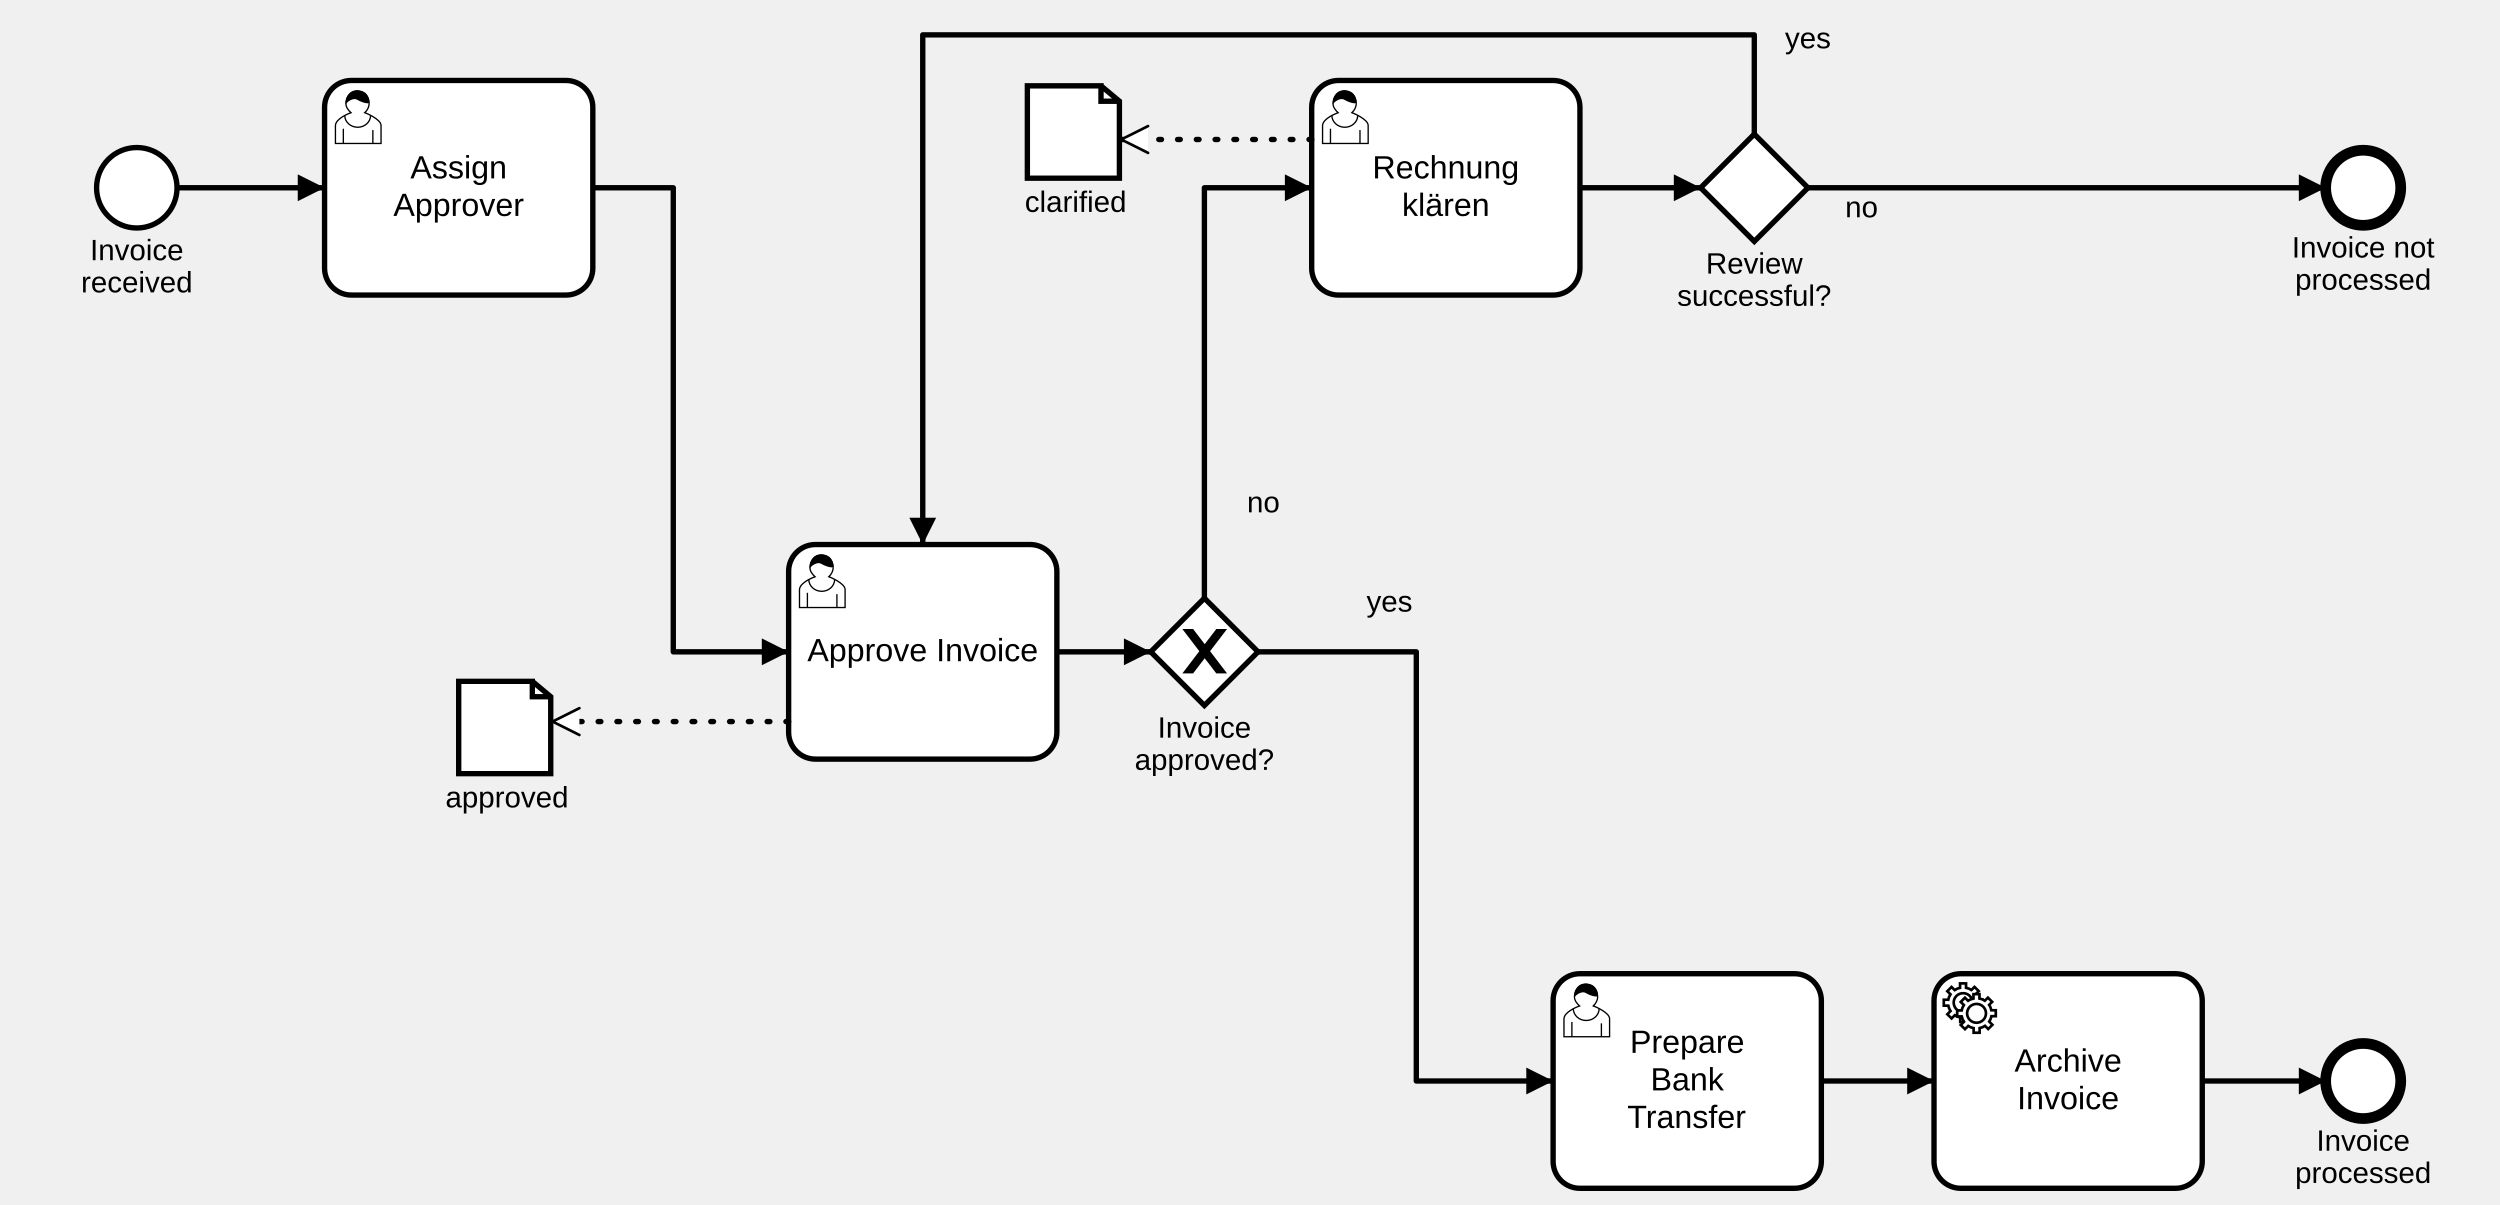
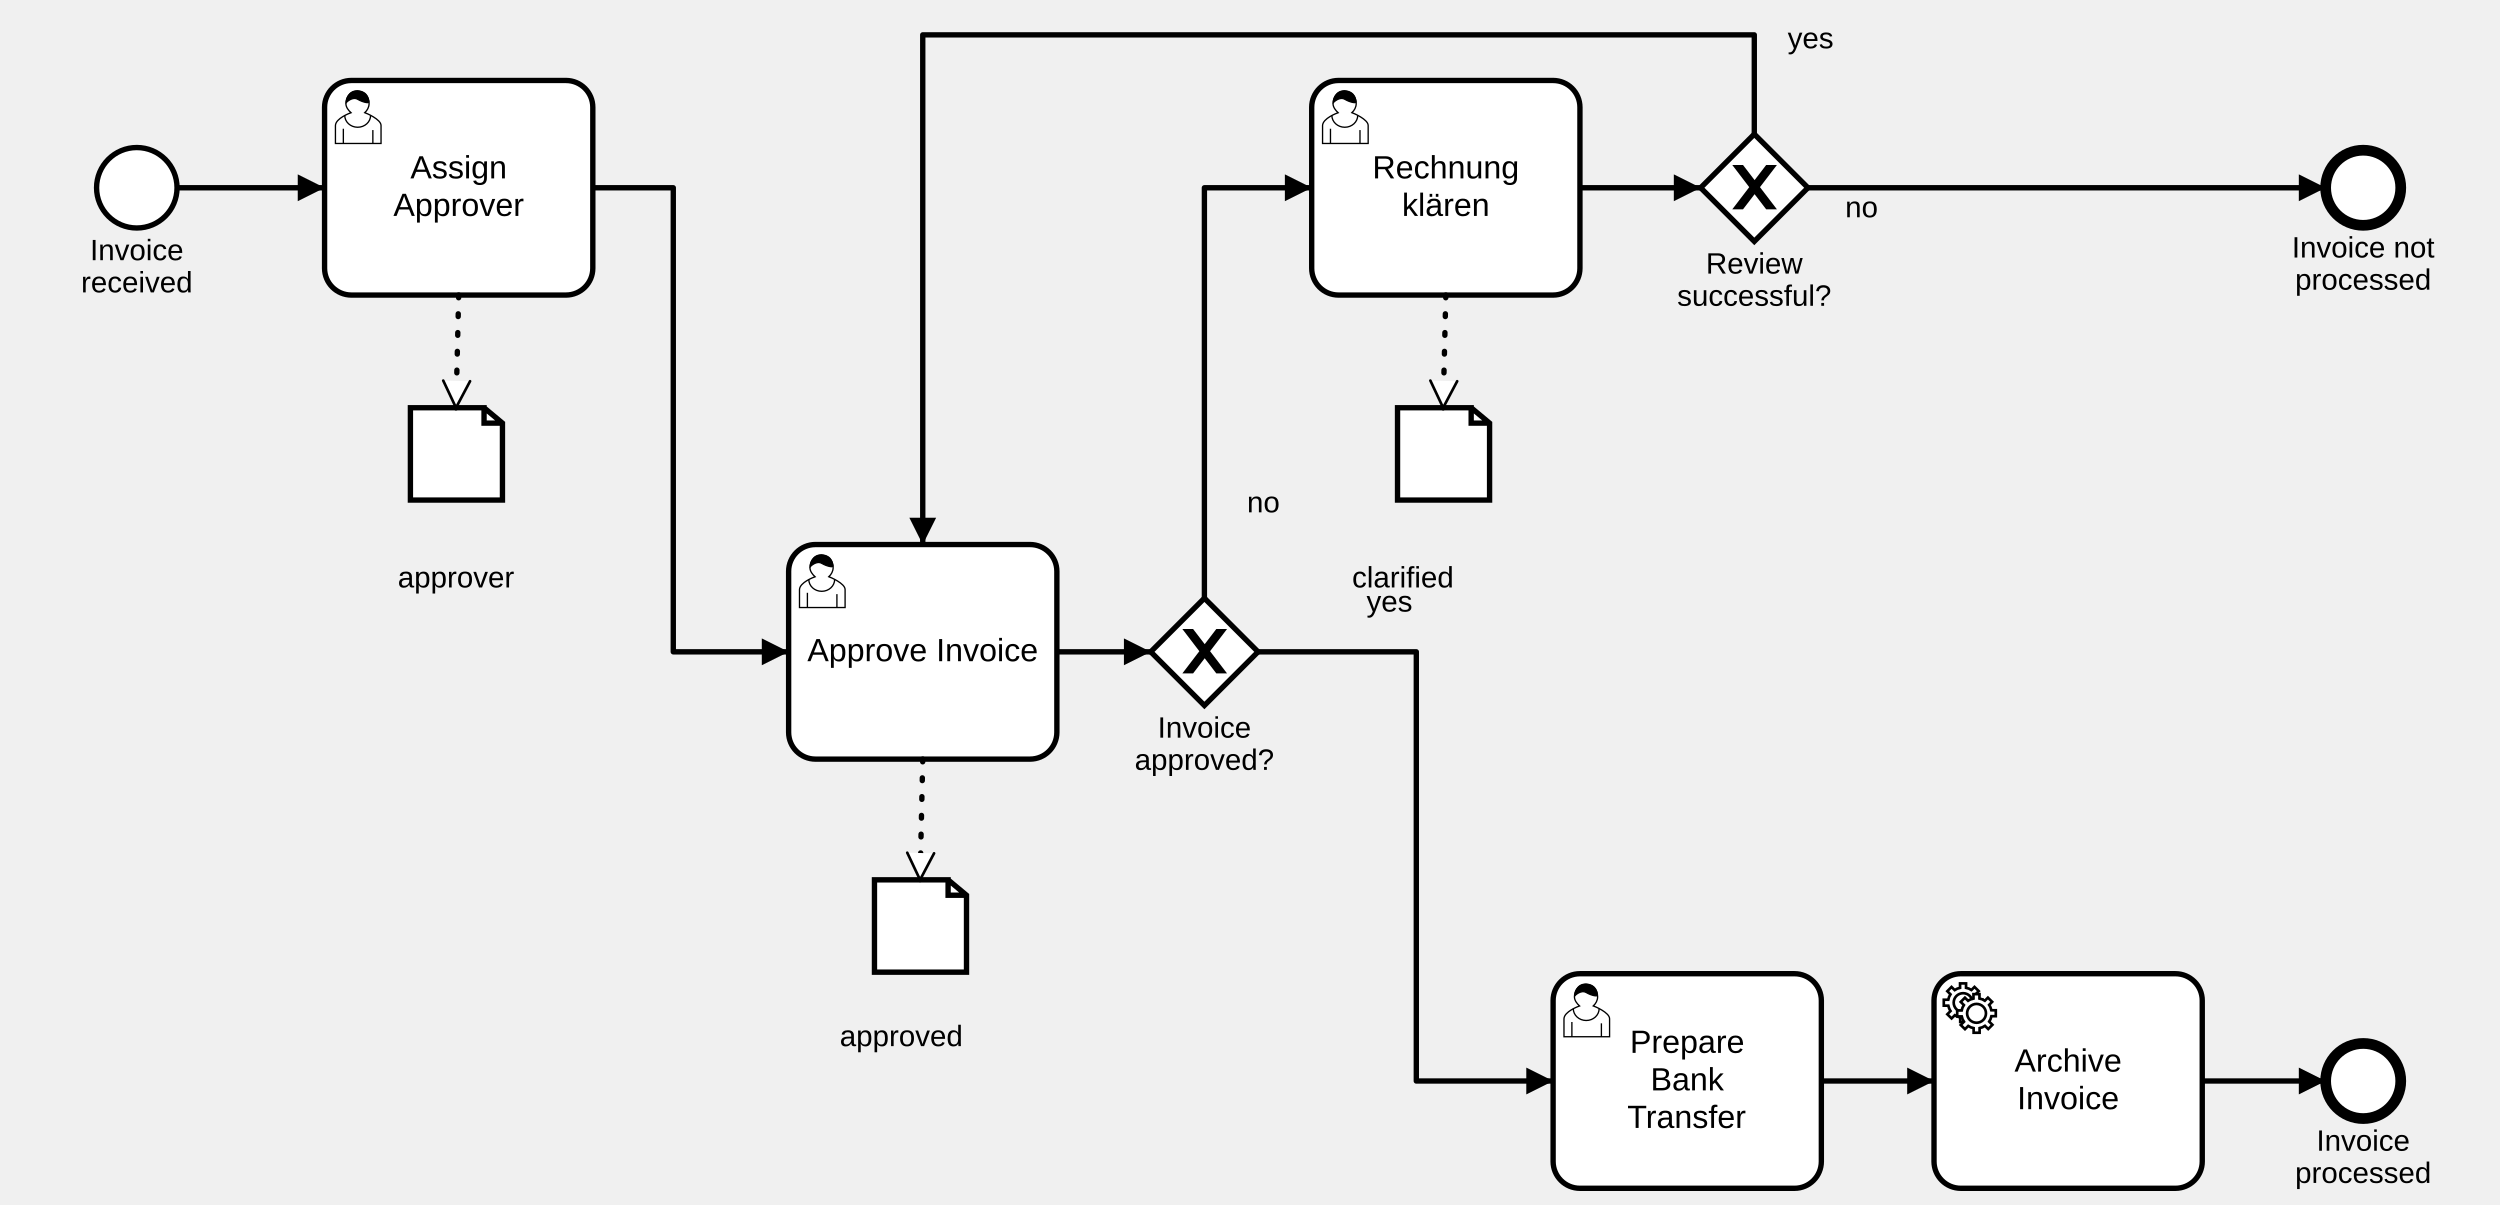
<svg xmlns="http://www.w3.org/2000/svg" width="932" height="449" viewBox="59 22 932 449" version="1.1">
  <defs>
-     <marker viewBox="0 0 20 20" markerWidth="10" markerHeight="10" orient="auto" refX="11" refY="10" id="markerSi9x84wbf9">
+     <marker viewBox="0 0 20 20" markerWidth="10" markerHeight="10" orient="auto" refX="11" refY="10" id="markerSiaquwli19">
      <path d="M 1 5 L 11 10 L 1 15 Z" fill="#000000" style="stroke-width: 1px; stroke-linecap: round; stroke-dasharray: 10000px, 1px;" />
    </marker>
-     <marker viewBox="0 0 20 20" markerWidth="20" markerHeight="20" orient="auto" refX="6" refY="6" id="markerSi9x84wbfb">
+     <marker viewBox="0 0 20 20" markerWidth="20" markerHeight="20" orient="auto" refX="6" refY="6" id="markerSiaquwli1b">
      <circle cx="6" cy="6" r="3.5" fill="#ffffff" stroke="#000000" style="stroke-width: 1px; stroke-linecap: round; stroke-dasharray: 10000px, 1px;" />
    </marker>
-     <marker viewBox="0 0 20 20" markerWidth="20" markerHeight="20" orient="auto" refX="8.5" refY="5" id="markerSi9x84wbfd">
+     <marker viewBox="0 0 20 20" markerWidth="20" markerHeight="20" orient="auto" refX="8.5" refY="5" id="markerSiaquwli1d">
      <path d="m 1 5 l 0 -3 l 7 3 l -7 3 z" fill="#ffffff" stroke="#000000" style="stroke-width: 1px; stroke-linecap: butt; stroke-dasharray: 10000px, 1px;" />
    </marker>
-     <marker viewBox="0 0 20 20" markerWidth="10" markerHeight="10" orient="auto" refX="11" refY="10" id="markerSi9x84wbff">
+     <marker viewBox="0 0 20 20" markerWidth="10" markerHeight="10" orient="auto" refX="11" refY="10" id="markerSiaquwli1f">
      <path d="M 1 5 L 11 10 L 1 15" fill="#ffffff" stroke="#000000" style="stroke-width: 1px; stroke-linecap: round; stroke-dasharray: 10000px, 1px;" />
    </marker>
-     <marker viewBox="0 0 20 20" markerWidth="10" markerHeight="10" orient="auto" refX="-1" refY="10" id="markerSi9x84wbfh">
+     <marker viewBox="0 0 20 20" markerWidth="10" markerHeight="10" orient="auto" refX="-1" refY="10" id="markerSiaquwli1h">
      <path d="M 0 10 L 8 6 L 16 10 L 8 14 Z" fill="#ffffff" stroke="#000000" style="stroke-width: 1px; stroke-linecap: round; stroke-dasharray: 10000px, 1px;" />
    </marker>
-     <marker viewBox="0 0 20 20" markerWidth="10" markerHeight="10" orient="auto" refX="-5" refY="10" id="markerSi9x84wbfj">
+     <marker viewBox="0 0 20 20" markerWidth="10" markerHeight="10" orient="auto" refX="-5" refY="10" id="markerSiaquwli1j">
      <path d="M 1 4 L 5 16" fill="#000000" stroke="#000000" style="stroke-width: 1px; stroke-linecap: round; stroke-dasharray: 10000px, 1px;" />
    </marker>
  </defs>
  <g class="djs-group">
    <g data-element-id="approveInvoice" class="djs-element djs-shape" transform="matrix(1,0,0,1,353,225)" style="display: block;">
      <rect fill="none" class="djs-outline" x="-6" y="-6" width="112" height="92" />
      <g class="djs-visual">
        <rect x="0" y="0" width="100" height="80" rx="10" ry="10" stroke="#000000" fill="#ffffff" style="stroke-width: 2px;" />
        <text class=" djs-label" style="font-family: Arial, sans-serif; font-size: 12px;">
          <tspan x="6.969" y="43.5">Approve Invoice</tspan>
        </text>
        <path d="m 15,12 c 0.909,-0.845 1.594,-2.049 1.594,-3.385 0,-2.554 -1.805,-4.622 -4.357,-4.622 -2.552,0 -4.288,2.068 -4.288,4.622 0,1.348 0.974,2.562 1.896,3.405 -0.529,0.187 -5.669,2.097 -5.794,4.756 v 6.718 h 17 v -6.718 c 0,-2.298 -5.528,-4.595 -6.051,-4.776 zm -8,6 l 0,5.5 m 11,0 l 0,-5" fill="none" stroke="#000000" style="stroke-width: 0.5px;" />
        <path d="m 15,12 m 2.162,1.009 c 0,2.447 -2.158,4.431 -4.821,4.431 -2.665,0 -4.822,-1.981 -4.822,-4.431 " fill="none" stroke="#000000" style="stroke-width: 0.5px;" />
        <path d="m 15,12 m -6.9,-3.80 c 0,0 2.251,-2.358 4.274,-1.177 2.024,1.181 4.221,1.537 4.124,0.965 -0.098,-0.57 -0.117,-3.791 -4.191,-4.136 -3.575,0.001 -4.208,3.367 -4.207,4.348 z" fill="#000000" stroke="#000000" style="stroke-width: 0.5px;" />
      </g>
      <rect x="0" y="0" width="100" height="80" fill="none" stroke="#ffffff" style="stroke-opacity: 0; stroke-width: 15px;" class="djs-hit" />
    </g>
  </g>
  <g class="djs-group">
    <g data-element-id="invoice_approved" transform="matrix(1,0,0,1,488,245)" class="djs-element djs-shape" style="display: block;">
      <rect fill="none" class="djs-outline" x="-6" y="-6" width="52" height="52" />
      <g class="djs-visual">
        <polygon points="20,0,40,20,20,40,0,20" stroke="#000000" fill="#ffffff" style="stroke-width: 2px;" />
        <path d="m 12.8,12 5.943,7.771 -5.943,7.771 2.743,0 4.571,-5.971 4.571,5.971 2.743,0 -5.943,-7.771 5.943,-7.771 -2.743,0 -4.571,5.971 -4.571,-5.971 -2.743,0 z" fill="#000000" stroke="#000000" style="stroke-width: 1px;" />
      </g>
      <rect x="0" y="0" width="40" height="40" fill="none" stroke="#ffffff" style="stroke-opacity: 0; stroke-width: 15px;" class="djs-hit" />
    </g>
  </g>
  <g class="djs-group">
    <g data-element-id="invoice_approved_label" class="djs-element djs-shape" transform="matrix(1,0,0,1,463,285)" style="display: block;">
      <rect fill="none" class="djs-outline" x="-6" y="-6" width="102" height="32" />
      <g class="djs-visual">
        <text class=" djs-label" style="font-family: Arial, sans-serif; font-size: 11px;">
          <tspan x="27.57" y="12">Invoice</tspan>
          <tspan x="19" y="24">approved?</tspan>
        </text>
      </g>
      <rect x="0" y="0" width="90" height="20" fill="none" stroke="#ffffff" style="stroke-opacity: 0; stroke-width: 15px;" class="djs-hit" />
    </g>
  </g>
  <g class="djs-group">
    <g data-element-id="assignApprover" class="djs-element djs-shape" transform="matrix(1,0,0,1,180,52)" style="display: block;">
      <rect fill="none" class="djs-outline" x="-6" y="-6" width="112" height="92" />
      <g class="djs-visual">
        <rect x="0" y="0" width="100" height="80" rx="10" ry="10" stroke="#000000" fill="#ffffff" style="stroke-width: 2px;" />
        <text class=" djs-label" style="font-family: Arial, sans-serif; font-size: 12px;">
          <tspan x="31.984" y="36.5">Assign</tspan>
          <tspan x="25.648" y="50.5">Approver</tspan>
        </text>
        <path d="m 15,12 c 0.909,-0.845 1.594,-2.049 1.594,-3.385 0,-2.554 -1.805,-4.622 -4.357,-4.622 -2.552,0 -4.288,2.068 -4.288,4.622 0,1.348 0.974,2.562 1.896,3.405 -0.529,0.187 -5.669,2.097 -5.794,4.756 v 6.718 h 17 v -6.718 c 0,-2.298 -5.528,-4.595 -6.051,-4.776 zm -8,6 l 0,5.5 m 11,0 l 0,-5" fill="none" stroke="#000000" style="stroke-width: 0.5px;" />
        <path d="m 15,12 m 2.162,1.009 c 0,2.447 -2.158,4.431 -4.821,4.431 -2.665,0 -4.822,-1.981 -4.822,-4.431 " fill="none" stroke="#000000" style="stroke-width: 0.5px;" />
        <path d="m 15,12 m -6.9,-3.80 c 0,0 2.251,-2.358 4.274,-1.177 2.024,1.181 4.221,1.537 4.124,0.965 -0.098,-0.57 -0.117,-3.791 -4.191,-4.136 -3.575,0.001 -4.208,3.367 -4.207,4.348 z" fill="#000000" stroke="#000000" style="stroke-width: 0.5px;" />
      </g>
      <rect x="0" y="0" width="100" height="80" fill="none" stroke="#ffffff" style="stroke-opacity: 0; stroke-width: 15px;" class="djs-hit" />
    </g>
  </g>
  <g class="djs-group">
    <g data-element-id="reviewInvoice" class="djs-element djs-shape" transform="matrix(1,0,0,1,548,52)" style="display: block;">
      <rect fill="none" class="djs-outline" x="-6" y="-6" width="112" height="92" />
      <g class="djs-visual">
        <rect x="0" y="0" width="100" height="80" rx="10" ry="10" stroke="#000000" fill="#ffffff" style="stroke-width: 2px;" />
        <text class=" djs-label" style="font-family: Arial, sans-serif; font-size: 12px;">
          <tspan x="22.641" y="36.5">Rechnung </tspan>
          <tspan x="33.656" y="50.5">klären </tspan>
        </text>
        <path d="m 15,12 c 0.909,-0.845 1.594,-2.049 1.594,-3.385 0,-2.554 -1.805,-4.622 -4.357,-4.622 -2.552,0 -4.288,2.068 -4.288,4.622 0,1.348 0.974,2.562 1.896,3.405 -0.529,0.187 -5.669,2.097 -5.794,4.756 v 6.718 h 17 v -6.718 c 0,-2.298 -5.528,-4.595 -6.051,-4.776 zm -8,6 l 0,5.5 m 11,0 l 0,-5" fill="none" stroke="#000000" style="stroke-width: 0.5px;" />
        <path d="m 15,12 m 2.162,1.009 c 0,2.447 -2.158,4.431 -4.821,4.431 -2.665,0 -4.822,-1.981 -4.822,-4.431 " fill="none" stroke="#000000" style="stroke-width: 0.5px;" />
        <path d="m 15,12 m -6.9,-3.80 c 0,0 2.251,-2.358 4.274,-1.177 2.024,1.181 4.221,1.537 4.124,0.965 -0.098,-0.57 -0.117,-3.791 -4.191,-4.136 -3.575,0.001 -4.208,3.367 -4.207,4.348 z" fill="#000000" stroke="#000000" style="stroke-width: 0.5px;" />
      </g>
      <rect x="0" y="0" width="100" height="80" fill="none" stroke="#ffffff" style="stroke-opacity: 0; stroke-width: 15px;" class="djs-hit" />
    </g>
  </g>
  <g class="djs-group">
    <g data-element-id="reviewSuccessful_gw" transform="matrix(1,0,0,1,693,72)" class="djs-element djs-shape" style="display: block;">
      <rect fill="none" class="djs-outline" x="-6" y="-6" width="52" height="52" />
      <g class="djs-visual">
        <polygon points="20,0,40,20,20,40,0,20" stroke="#000000" fill="#ffffff" style="stroke-width: 2px;" />
+         <path d="m 12.8,12 5.943,7.771 -5.943,7.771 2.743,0 4.571,-5.971 4.571,5.971 2.743,0 -5.943,-7.771 5.943,-7.771 -2.743,0 -4.571,5.971 -4.571,-5.971 -2.743,0 z" fill="#000000" stroke="#000000" style="stroke-width: 1px;" />
      </g>
      <rect x="0" y="0" width="40" height="40" fill="none" stroke="#ffffff" style="stroke-opacity: 0; stroke-width: 15px;" class="djs-hit" />
    </g>
  </g>
  <g class="djs-group">
    <g data-element-id="reviewSuccessful_gw_label" class="djs-element djs-shape" transform="matrix(1,0,0,1,668,112)" style="display: block;">
      <rect fill="none" class="djs-outline" x="-6" y="-6" width="102" height="32" />
      <g class="djs-visual">
        <text class=" djs-label" style="font-family: Arial, sans-serif; font-size: 11px;">
          <tspan x="26.961" y="12">Review</tspan>
          <tspan x="16.258" y="24">successful?</tspan>
        </text>
      </g>
      <rect x="0" y="0" width="90" height="20" fill="none" stroke="#ffffff" style="stroke-opacity: 0; stroke-width: 15px;" class="djs-hit" />
    </g>
  </g>
  <g class="djs-group">
    <g data-element-id="invoiceNotProcessed" transform="matrix(1,0,0,1,926,78)" class="djs-element djs-shape" style="display: block;">
      <rect fill="none" class="djs-outline" x="-6" y="-6" width="40" height="40" />
      <g class="djs-visual">
        <circle cx="14" cy="14" r="14" stroke="#000000" fill="#ffffff" style="stroke-width: 4px;" />
      </g>
      <rect x="0" y="0" width="28" height="28" fill="none" stroke="#ffffff" style="stroke-opacity: 0; stroke-width: 15px;" class="djs-hit" />
    </g>
  </g>
  <g class="djs-group">
    <g data-element-id="invoiceNotProcessed_label" class="djs-element djs-shape" transform="matrix(1,0,0,1,895,106)" style="display: block;">
      <rect fill="none" class="djs-outline" x="-6" y="-6" width="102" height="32" />
      <g class="djs-visual">
        <text class=" djs-label" style="font-family: Arial, sans-serif; font-size: 11px;">
          <tspan x="18.398" y="12">Invoice not</tspan>
          <tspan x="19.617" y="24">processed</tspan>
        </text>
      </g>
      <rect x="0" y="0" width="90" height="20" fill="none" stroke="#ffffff" style="stroke-opacity: 0; stroke-width: 15px;" class="djs-hit" />
    </g>
  </g>
  <g class="djs-group">
    <g data-element-id="StartEvent_1" transform="matrix(1,0,0,1,95,77)" class="djs-element djs-shape" style="display: block;">
      <rect fill="none" class="djs-outline" x="-6" y="-6" width="42" height="42" />
      <g class="djs-visual">
        <circle cx="15" cy="15" r="15" stroke="#000000" fill="#ffffff" style="stroke-width: 2px;" />
      </g>
      <rect x="0" y="0" width="30" height="30" fill="none" stroke="#ffffff" style="stroke-opacity: 0; stroke-width: 15px;" class="djs-hit" />
    </g>
  </g>
  <g class="djs-group">
    <g data-element-id="StartEvent_1_label" class="djs-element djs-shape" transform="matrix(1,0,0,1,65,107)" style="display: block;">
      <rect fill="none" class="djs-outline" x="-6" y="-6" width="102" height="32" />
      <g class="djs-visual">
        <text class=" djs-label" style="font-family: Arial, sans-serif; font-size: 11px;">
          <tspan x="27.57" y="12">Invoice</tspan>
          <tspan x="24.211" y="24">received</tspan>
        </text>
      </g>
      <rect x="0" y="0" width="90" height="20" fill="none" stroke="#ffffff" style="stroke-opacity: 0; stroke-width: 15px;" class="djs-hit" />
    </g>
  </g>
  <g class="djs-group">
-     <g data-element-id="prepareBankTransfer" class="djs-element djs-shape hover selected" transform="matrix(1,0,0,1,638,385)" style="display: block;">
+     <g data-element-id="prepareBankTransfer" class="djs-element djs-shape" transform="matrix(1,0,0,1,638,385)" style="display: block;">
      <rect fill="none" class="djs-outline" x="-6" y="-6" width="112" height="92" />
      <g class="djs-visual">
        <rect x="0" y="0" width="100" height="80" rx="10" ry="10" stroke="#000000" fill="#ffffff" style="stroke-width: 2px;" />
        <text class=" djs-label" style="font-family: Arial, sans-serif; font-size: 12px;">
          <tspan x="28.648" y="29.5">Prepare</tspan>
          <tspan x="36.32" y="43.5">Bank</tspan>
          <tspan x="27.656" y="57.5">Transfer</tspan>
        </text>
        <path d="m 15,12 c 0.909,-0.845 1.594,-2.049 1.594,-3.385 0,-2.554 -1.805,-4.622 -4.357,-4.622 -2.552,0 -4.288,2.068 -4.288,4.622 0,1.348 0.974,2.562 1.896,3.405 -0.529,0.187 -5.669,2.097 -5.794,4.756 v 6.718 h 17 v -6.718 c 0,-2.298 -5.528,-4.595 -6.051,-4.776 zm -8,6 l 0,5.5 m 11,0 l 0,-5" fill="none" stroke="#000000" style="stroke-width: 0.5px;" />
        <path d="m 15,12 m 2.162,1.009 c 0,2.447 -2.158,4.431 -4.821,4.431 -2.665,0 -4.822,-1.981 -4.822,-4.431 " fill="none" stroke="#000000" style="stroke-width: 0.5px;" />
        <path d="m 15,12 m -6.9,-3.80 c 0,0 2.251,-2.358 4.274,-1.177 2.024,1.181 4.221,1.537 4.124,0.965 -0.098,-0.57 -0.117,-3.791 -4.191,-4.136 -3.575,0.001 -4.208,3.367 -4.207,4.348 z" fill="#000000" stroke="#000000" style="stroke-width: 0.5px;" />
      </g>
      <rect x="0" y="0" width="100" height="80" fill="none" stroke="#ffffff" style="stroke-opacity: 0; stroke-width: 15px;" class="djs-hit" />
    </g>
  </g>
  <g class="djs-group">
    <g data-element-id="invoiceProcessed" transform="matrix(1,0,0,1,926,411)" class="djs-element djs-shape" style="display: block;">
      <rect fill="none" class="djs-outline" x="-6" y="-6" width="40" height="40" />
      <g class="djs-visual">
        <circle cx="14" cy="14" r="14" stroke="#000000" fill="#ffffff" style="stroke-width: 4px;" />
      </g>
      <rect x="0" y="0" width="28" height="28" fill="none" stroke="#ffffff" style="stroke-opacity: 0; stroke-width: 15px;" class="djs-hit" />
    </g>
  </g>
  <g class="djs-group">
    <g data-element-id="invoiceProcessed_label" class="djs-element djs-shape" transform="matrix(1,0,0,1,895,439)" style="display: block;">
      <rect fill="none" class="djs-outline" x="-6" y="-6" width="102" height="32" />
      <g class="djs-visual">
        <text class=" djs-label" style="font-family: Arial, sans-serif; font-size: 11px;">
          <tspan x="27.57" y="12">Invoice</tspan>
          <tspan x="19.617" y="24">processed</tspan>
        </text>
      </g>
      <rect x="0" y="0" width="90" height="20" fill="none" stroke="#ffffff" style="stroke-opacity: 0; stroke-width: 15px;" class="djs-hit" />
    </g>
  </g>
  <g class="djs-group">
-     <g data-element-id="archiveInvoice" class="djs-element djs-shape" transform="matrix(1,0,0,1,780,385)" style="display: block;">
+     <g data-element-id="archiveInvoice" class="djs-element djs-shape hover" transform="matrix(1,0,0,1,780,385)" style="display: block;">
      <rect fill="none" class="djs-outline" x="-6" y="-6" width="112" height="92" />
      <g class="djs-visual">
        <rect x="0" y="0" width="100" height="80" rx="10" ry="10" stroke="#000000" fill="#ffffff" style="stroke-width: 2px;" />
        <text class=" djs-label" style="font-family: Arial, sans-serif; font-size: 12px;">
          <tspan x="29.992" y="36.5">Archive</tspan>
          <tspan x="30.984" y="50.5">Invoice</tspan>
        </text>
        <path d="m 12,18 v -1.713 c 0.352,-0.07 0.704,-0.178 1.048,-0.321 0.344,-0.145 0.666,-0.321 0.966,-0.521 l 1.194,1.18 1.567,-1.577 -1.195,-1.18 c 0.403,-0.614 0.683,-1.299 0.825,-2.018 l 1.622,-0.01 v -2.22 l -1.637,0.01 c -0.073,-0.352 -0.178,-0.7 -0.324,-1.044 -0.145,-0.344 -0.321,-0.664 -0.523,-0.962 l 1.131,-1.136 -1.583,-1.563 -1.13,1.136 c -0.614,-0.401 -1.303,-0.681 -2.023,-0.822 l 0.009,-1.619 h -2.241 l 0.004,1.631 c -0.354,0.074 -0.705,0.18 -1.05,0.324 -0.344,0.144 -0.665,0.321 -0.964,0.52 l -1.17,-1.158 -1.567,1.579 1.168,1.157 c -0.403,0.613 -0.683,1.298 -0.825,2.017 l -1.659,0.003 v 2.222 l 1.672,-0.006 c 0.073,0.351 0.18,0.702 0.324,1.045 0.145,0.344 0.321,0.664 0.523,0.961 l -1.199,1.197 1.584,1.56 1.196,-1.193 c 0.614,0.403 1.303,0.682 2.023,0.823 l 7.19e-4,1.699 h 2.227 z m 0.221,-3.996 c -1.789,0.75 -3.858,-0.093 -4.61,-1.874 -0.752,-1.783 0.091,-3.846 1.88,-4.596 1.788,-0.749 3.857,0.093 4.609,1.874 0.752,1.782 -0.091,3.846 -1.88,4.596 z" fill="none" stroke="#000000" style="stroke-width: 1px;" />
        <path d="m 17.2,18 c -1.789,0.75 -3.858,-0.093 -4.61,-1.874 -0.752,-1.783 0.091,-3.846 1.88,-4.596 1.788,-0.749 3.857,0.093 4.609,1.874 0.752,1.782 -0.091,3.846 -1.88,4.596 z" fill="#ffffff" stroke="none" style="stroke-width: 0px;" />
        <path d="m 17,22 v -1.713 c 0.352,-0.07 0.704,-0.178 1.048,-0.321 0.344,-0.145 0.666,-0.321 0.966,-0.521 l 1.194,1.18 1.567,-1.577 -1.195,-1.18 c 0.403,-0.614 0.683,-1.299 0.825,-2.018 l 1.622,-0.01 v -2.22 l -1.637,0.01 c -0.073,-0.352 -0.178,-0.7 -0.324,-1.044 -0.145,-0.344 -0.321,-0.664 -0.523,-0.962 l 1.131,-1.136 -1.583,-1.563 -1.13,1.136 c -0.614,-0.401 -1.303,-0.681 -2.023,-0.822 l 0.009,-1.619 h -2.241 l 0.004,1.631 c -0.354,0.074 -0.705,0.18 -1.05,0.324 -0.344,0.144 -0.665,0.321 -0.964,0.52 l -1.17,-1.158 -1.567,1.579 1.168,1.157 c -0.403,0.613 -0.683,1.298 -0.825,2.017 l -1.659,0.003 v 2.222 l 1.672,-0.006 c 0.073,0.351 0.18,0.702 0.324,1.045 0.145,0.344 0.321,0.664 0.523,0.961 l -1.199,1.197 1.584,1.56 1.196,-1.193 c 0.614,0.403 1.303,0.682 2.023,0.823 l 7.19e-4,1.699 h 2.227 z m 0.221,-3.996 c -1.789,0.75 -3.858,-0.093 -4.61,-1.874 -0.752,-1.783 0.091,-3.846 1.88,-4.596 1.788,-0.749 3.857,0.093 4.609,1.874 0.752,1.782 -0.091,3.846 -1.88,4.596 z" fill="#ffffff" stroke="#000000" style="stroke-width: 1px;" />
      </g>
      <rect x="0" y="0" width="100" height="80" fill="none" stroke="#ffffff" style="stroke-opacity: 0; stroke-width: 15px;" class="djs-hit" />
    </g>
  </g>
  <g class="djs-group">
-     <g data-element-id="Bpmn_DataObjectReference_YGA4YLH1EeSuDf0W70XLGw" transform="matrix(1,0,0,1,230,276)" class="djs-element djs-shape" style="display: block;">
+     <g data-element-id="Bpmn_DataObjectReference_assignApprover" transform="matrix(1,0,0,1,212,174)" class="djs-element djs-shape" style="display: block;">
      <rect fill="none" class="djs-outline" x="-6" y="-6" width="47" height="47" />
      <g class="djs-visual">
        <path d="m 0,0 27.451,0 6.863,5.738 0,28.689 -34.314,0 0,-34.426 27.451,0 0,5.738 6.863,0" fill="#ffffff" stroke="#000000" style="stroke-width: 2px;" />
      </g>
      <rect x="0" y="0" width="35" height="35" fill="none" stroke="#ffffff" style="stroke-opacity: 0; stroke-width: 15px;" class="djs-hit" />
    </g>
  </g>
  <g class="djs-group">
-     <g data-element-id="Bpmn_DataObjectReference_YGA4YLH1EeSuDf0W70XLGw_label" class="djs-element djs-shape" transform="matrix(1,0,0,1,203,311)" style="display: block;">
-       <rect fill="none" class="djs-outline" x="-6" y="-6" width="102" height="30" />
+     <g data-element-id="Bpmn_DataObjectReference_assignApprover_label" class="djs-element djs-shape" transform="matrix(1,0,0,1,184,229)" style="display: block;">
+       <rect fill="none" class="djs-outline" x="-6" y="-6" width="102" height="34" />
+       <g class="djs-visual">
+         <text class=" djs-label" style="font-family: Arial, sans-serif; font-size: 11px;">
+           <tspan x="23.289" y="12">approver</tspan>
+         </text>
+       </g>
+       <rect x="0" y="0" width="90" height="22" fill="none" stroke="#ffffff" style="stroke-opacity: 0; stroke-width: 15px;" class="djs-hit" />
+     </g>
+   </g>
+   <g class="djs-group">
+     <g data-element-id="Bpmn_DataObjectReference_YGA4YLH1EeSuDf0W70XLGw" transform="matrix(1,0,0,1,385,350)" class="djs-element djs-shape" style="display: block;">
+       <rect fill="none" class="djs-outline" x="-6" y="-6" width="47" height="47" />
+       <g class="djs-visual">
+         <path d="m 0,0 27.451,0 6.863,5.738 0,28.689 -34.314,0 0,-34.426 27.451,0 0,5.738 6.863,0" fill="#ffffff" stroke="#000000" style="stroke-width: 2px;" />
+       </g>
+       <rect x="0" y="0" width="35" height="35" fill="none" stroke="#ffffff" style="stroke-opacity: 0; stroke-width: 15px;" class="djs-hit" />
+     </g>
+   </g>
+   <g class="djs-group">
+     <g data-element-id="Bpmn_DataObjectReference_YGA4YLH1EeSuDf0W70XLGw_label" class="djs-element djs-shape" transform="matrix(1,0,0,1,350,400)" style="display: block;">
+       <rect fill="none" class="djs-outline" x="-6" y="-6" width="102" height="34" />
      <g class="djs-visual">
        <text class=" djs-label" style="font-family: Arial, sans-serif; font-size: 11px;">
          <tspan x="22.062" y="12">approved</tspan>
        </text>
      </g>
-       <rect x="0" y="0" width="90" height="18" fill="none" stroke="#ffffff" style="stroke-opacity: 0; stroke-width: 15px;" class="djs-hit" />
-     </g>
-   </g>
-   <g class="djs-group">
-     <g data-element-id="Bpmn_DataObjectReference_cdsDQLH1EeSuDf0W70XLGw" transform="matrix(1,0,0,1,442,54)" class="djs-element djs-shape" style="display: block;">
+       <rect x="0" y="0" width="90" height="22" fill="none" stroke="#ffffff" style="stroke-opacity: 0; stroke-width: 15px;" class="djs-hit" />
+     </g>
+   </g>
+   <g class="djs-group">
+     <g data-element-id="Bpmn_DataObjectReference_cdsDQLH1EeSuDf0W70XLGw" transform="matrix(1,0,0,1,580,174)" class="djs-element djs-shape" style="display: block;">
      <rect fill="none" class="djs-outline" x="-6" y="-6" width="47" height="47" />
      <g class="djs-visual">
        <path d="m 0,0 27.451,0 6.863,5.738 0,28.689 -34.314,0 0,-34.426 27.451,0 0,5.738 6.863,0" fill="#ffffff" stroke="#000000" style="stroke-width: 2px;" />
      </g>
      <rect x="0" y="0" width="35" height="35" fill="none" stroke="#ffffff" style="stroke-opacity: 0; stroke-width: 15px;" class="djs-hit" />
    </g>
  </g>
  <g class="djs-group">
-     <g data-element-id="Bpmn_DataObjectReference_cdsDQLH1EeSuDf0W70XLGw_label" class="djs-element djs-shape" transform="matrix(1,0,0,1,415,89)" style="display: block;">
-       <rect fill="none" class="djs-outline" x="-6" y="-6" width="102" height="30" />
+     <g data-element-id="Bpmn_DataObjectReference_cdsDQLH1EeSuDf0W70XLGw_label" class="djs-element djs-shape" transform="matrix(1,0,0,1,537,229)" style="display: block;">
+       <rect fill="none" class="djs-outline" x="-6" y="-6" width="102" height="34" />
      <g class="djs-visual">
        <text class=" djs-label" style="font-family: Arial, sans-serif; font-size: 11px;">
          <tspan x="26.047" y="12">clarified</tspan>
        </text>
      </g>
-       <rect x="0" y="0" width="90" height="18" fill="none" stroke="#ffffff" style="stroke-opacity: 0; stroke-width: 15px;" class="djs-hit" />
+       <rect x="0" y="0" width="90" height="22" fill="none" stroke="#ffffff" style="stroke-opacity: 0; stroke-width: 15px;" class="djs-hit" />
    </g>
  </g>
  <g class="djs-group">
    <g data-element-id="Bpmn_DataOutputAssociation_Y55MYrH1EeSuDf0W70XLGw" class="djs-element djs-connection" style="display: block;">
-       <rect fill="none" class="djs-outline" x="259" y="285" width="100" height="12" />
-       <g class="djs-visual">
-         <polyline points="353,291 265,291 " fill="none" stroke="#000000" style="stroke-width: 2px; stroke-dasharray: 1px, 6px; stroke-linecap: round; stroke-linejoin: round; marker-end: url(#markerSi9x84wbff);" />
-       </g>
-       <polyline points="353,291 265,291 " fill="none" stroke="#ffffff" style="stroke-opacity: 0; stroke-width: 15px;" class="djs-hit" />
+       <rect fill="none" class="djs-outline" x="396" y="299" width="13" height="57" />
+       <g class="djs-visual">
+         <polyline points="403,305 402,350 " fill="none" stroke="#000000" style="stroke-width: 2px; stroke-dasharray: 1px, 6px; stroke-linecap: round; stroke-linejoin: round; marker-end: url(#markerSiaquwli1f);" />
+       </g>
+       <polyline points="403,305 402,350 " fill="none" stroke="#ffffff" style="stroke-opacity: 0; stroke-width: 15px;" class="djs-hit" />
+     </g>
+   </g>
+   <g class="djs-group">
+     <g data-element-id="Bpmn_DataOutputAssociation_assignApprover" class="djs-element djs-connection" style="display: block;">
+       <rect fill="none" class="djs-outline" x="223" y="126" width="13" height="54" />
+       <g class="djs-visual">
+         <polyline points="230,132 229,174 " fill="none" stroke="#000000" style="stroke-width: 2px; stroke-dasharray: 1px, 6px; stroke-linecap: round; stroke-linejoin: round; marker-end: url(#markerSiaquwli1f);" />
+       </g>
+       <polyline points="230,132 229,174 " fill="none" stroke="#ffffff" style="stroke-opacity: 0; stroke-width: 15px;" class="djs-hit" />
    </g>
  </g>
  <g class="djs-group">
    <g data-element-id="Bpmn_DataOutputAssociation_dB6xsrH1EeSuDf0W70XLGw" class="djs-element djs-connection" style="display: block;">
-       <rect fill="none" class="djs-outline" x="471" y="68" width="83" height="12" />
-       <g class="djs-visual">
-         <polyline points="548,74 477,74 " fill="none" stroke="#000000" style="stroke-width: 2px; stroke-dasharray: 1px, 6px; stroke-linecap: round; stroke-linejoin: round; marker-end: url(#markerSi9x84wbff);" />
-       </g>
-       <polyline points="548,74 477,74 " fill="none" stroke="#ffffff" style="stroke-opacity: 0; stroke-width: 15px;" class="djs-hit" />
+       <rect fill="none" class="djs-outline" x="591" y="126" width="13" height="54" />
+       <g class="djs-visual">
+         <polyline points="598,132 597,174 " fill="none" stroke="#000000" style="stroke-width: 2px; stroke-dasharray: 1px, 6px; stroke-linecap: round; stroke-linejoin: round; marker-end: url(#markerSiaquwli1f);" />
+       </g>
+       <polyline points="598,132 597,174 " fill="none" stroke="#ffffff" style="stroke-opacity: 0; stroke-width: 15px;" class="djs-hit" />
    </g>
  </g>
  <g class="djs-group">
    <g data-element-id="invoiceApproved" class="djs-element djs-connection" style="display: block;">
      <rect fill="none" class="djs-outline" x="522" y="259" width="122" height="172" />
      <g class="djs-visual">
-         <path d="m  528,265L587,265 L587,425 L638,425 " fill="none" stroke="#000000" style="stroke-width: 2px; stroke-linejoin: round; marker-end: url(#markerSi9x84wbf9);" />
+         <path d="m  528,265L587,265 L587,425 L638,425 " fill="none" stroke="#000000" style="stroke-width: 2px; stroke-linejoin: round; marker-end: url(#markerSiaquwli19);" />
      </g>
      <polyline points="528,265 587,265 587,425 638,425 " fill="none" stroke="#ffffff" style="stroke-opacity: 0; stroke-width: 15px;" class="djs-hit" />
    </g>
  </g>
  <g class="djs-group">
    <g data-element-id="invoiceApproved_label" class="djs-element djs-shape" transform="matrix(1,0,0,1,532,238)" style="display: block;">
      <rect fill="none" class="djs-outline" x="-6" y="-6" width="102" height="38" />
      <g class="djs-visual">
        <text class=" djs-label" style="font-family: Arial, sans-serif; font-size: 11px;">
          <tspan x="36.438" y="12">yes</tspan>
        </text>
      </g>
      <rect x="0" y="0" width="90" height="26" fill="none" stroke="#ffffff" style="stroke-opacity: 0; stroke-width: 15px;" class="djs-hit" />
    </g>
  </g>
  <g class="djs-group">
    <g data-element-id="invoiceNotApproved" class="djs-element djs-connection" style="display: block;">
      <rect fill="none" class="djs-outline" x="502" y="86" width="52" height="165" />
      <g class="djs-visual">
-         <path d="m  508,245L508,92 L548,92 " fill="none" stroke="#000000" style="stroke-width: 2px; stroke-linejoin: round; marker-end: url(#markerSi9x84wbf9);" />
+         <path d="m  508,245L508,92 L548,92 " fill="none" stroke="#000000" style="stroke-width: 2px; stroke-linejoin: round; marker-end: url(#markerSiaquwli19);" />
      </g>
      <polyline points="508,245 508,92 548,92 " fill="none" stroke="#ffffff" style="stroke-opacity: 0; stroke-width: 15px;" class="djs-hit" />
    </g>
  </g>
  <g class="djs-group">
    <g data-element-id="invoiceNotApproved_label" class="djs-element djs-shape" transform="matrix(1,0,0,1,485,201)" style="display: block;">
-       <rect fill="none" class="djs-outline" x="-6" y="-6" width="102" height="38" />
+       <rect fill="none" class="djs-outline" x="-6" y="-6" width="102" height="34" />
      <g class="djs-visual">
        <text class=" djs-label" style="font-family: Arial, sans-serif; font-size: 11px;">
          <tspan x="38.875" y="12">no</tspan>
        </text>
      </g>
-       <rect x="0" y="0" width="90" height="26" fill="none" stroke="#ffffff" style="stroke-opacity: 0; stroke-width: 15px;" class="djs-hit" />
+       <rect x="0" y="0" width="90" height="22" fill="none" stroke="#ffffff" style="stroke-opacity: 0; stroke-width: 15px;" class="djs-hit" />
    </g>
  </g>
  <g class="djs-group">
    <g data-element-id="reviewSuccessful" class="djs-element djs-connection" style="display: block;">
      <rect fill="none" class="djs-outline" x="397" y="29" width="322" height="202" />
      <g class="djs-visual">
-         <path d="m  713,72L713,35 L403,35 L403,225 " fill="none" stroke="#000000" style="stroke-width: 2px; stroke-linejoin: round; marker-end: url(#markerSi9x84wbf9);" />
+         <path d="m  713,72L713,35 L403,35 L403,225 " fill="none" stroke="#000000" style="stroke-width: 2px; stroke-linejoin: round; marker-end: url(#markerSiaquwli19);" />
      </g>
      <polyline points="713,72 713,35 403,35 403,225 " fill="none" stroke="#ffffff" style="stroke-opacity: 0; stroke-width: 15px;" class="djs-hit" />
    </g>
  </g>
  <g class="djs-group">
-     <g data-element-id="reviewSuccessful_label" class="djs-element djs-shape" transform="matrix(1,0,0,1,688,28)" style="display: block;">
-       <rect fill="none" class="djs-outline" x="-6" y="-6" width="102" height="38" />
+     <g data-element-id="reviewSuccessful_label" class="djs-element djs-shape" transform="matrix(1,0,0,1,689,28)" style="display: block;">
+       <rect fill="none" class="djs-outline" x="-6" y="-6" width="102" height="34" />
      <g class="djs-visual">
        <text class=" djs-label" style="font-family: Arial, sans-serif; font-size: 11px;">
          <tspan x="36.438" y="12">yes</tspan>
        </text>
      </g>
-       <rect x="0" y="0" width="90" height="26" fill="none" stroke="#ffffff" style="stroke-opacity: 0; stroke-width: 15px;" class="djs-hit" />
+       <rect x="0" y="0" width="90" height="22" fill="none" stroke="#ffffff" style="stroke-opacity: 0; stroke-width: 15px;" class="djs-hit" />
    </g>
  </g>
  <g class="djs-group">
    <g data-element-id="reviewNotSuccessful" class="djs-element djs-connection" style="display: block;">
      <rect fill="none" class="djs-outline" x="727" y="86" width="205" height="12" />
      <g class="djs-visual">
-         <path d="m  733,92L926,92 " fill="none" stroke="#000000" style="stroke-width: 2px; stroke-linejoin: round; marker-end: url(#markerSi9x84wbf9);" />
+         <path d="m  733,92L926,92 " fill="none" stroke="#000000" style="stroke-width: 2px; stroke-linejoin: round; marker-end: url(#markerSiaquwli19);" />
      </g>
      <polyline points="733,92 926,92 " fill="none" stroke="#ffffff" style="stroke-opacity: 0; stroke-width: 15px;" class="djs-hit" />
    </g>
  </g>
  <g class="djs-group">
    <g data-element-id="reviewNotSuccessful_label" class="djs-element djs-shape" transform="matrix(1,0,0,1,708,91)" style="display: block;">
      <rect fill="none" class="djs-outline" x="-6" y="-6" width="102" height="38" />
      <g class="djs-visual">
        <text class=" djs-label" style="font-family: Arial, sans-serif; font-size: 11px;">
          <tspan x="38.875" y="12">no</tspan>
        </text>
      </g>
      <rect x="0" y="0" width="90" height="26" fill="none" stroke="#ffffff" style="stroke-opacity: 0; stroke-width: 15px;" class="djs-hit" />
    </g>
  </g>
  <g class="djs-group">
    <g data-element-id="sequenceFlow_180" class="djs-element djs-connection" style="display: block;">
      <rect fill="none" class="djs-outline" x="447" y="259" width="47" height="12" />
      <g class="djs-visual">
-         <path d="m  453,265L488,265 " fill="none" stroke="#000000" style="stroke-width: 2px; stroke-linejoin: round; marker-end: url(#markerSi9x84wbf9);" />
+         <path d="m  453,265L488,265 " fill="none" stroke="#000000" style="stroke-width: 2px; stroke-linejoin: round; marker-end: url(#markerSiaquwli19);" />
      </g>
      <polyline points="453,265 488,265 " fill="none" stroke="#ffffff" style="stroke-opacity: 0; stroke-width: 15px;" class="djs-hit" />
    </g>
  </g>
  <g class="djs-group">
    <g data-element-id="sequenceFlow_180_label" class="djs-element djs-shape" transform="matrix(1,0,0,1,426,255)" style="display: none;">
      <rect fill="none" class="djs-outline" x="-6" y="-6" width="102" height="32" />
      <g class="djs-visual">
        <text class=" djs-label" style="font-family: Arial, sans-serif; font-size: 11px;">
          <tspan x="45" y="0" />
        </text>
      </g>
      <rect x="0" y="0" width="90" height="20" fill="none" stroke="#ffffff" style="stroke-opacity: 0; stroke-width: 15px;" class="djs-hit" />
    </g>
  </g>
  <g class="djs-group">
    <g data-element-id="sequenceFlow_183" class="djs-element djs-connection" style="display: block;">
      <rect fill="none" class="djs-outline" x="642" y="86" width="57" height="12" />
      <g class="djs-visual">
-         <path d="m  648,92L693,92 " fill="none" stroke="#000000" style="stroke-width: 2px; stroke-linejoin: round; marker-end: url(#markerSi9x84wbf9);" />
+         <path d="m  648,92L693,92 " fill="none" stroke="#000000" style="stroke-width: 2px; stroke-linejoin: round; marker-end: url(#markerSiaquwli19);" />
      </g>
      <polyline points="648,92 693,92 " fill="none" stroke="#ffffff" style="stroke-opacity: 0; stroke-width: 15px;" class="djs-hit" />
    </g>
  </g>
  <g class="djs-group">
    <g data-element-id="sequenceFlow_183_label" class="djs-element djs-shape" transform="matrix(1,0,0,1,626,82)" style="display: none;">
      <rect fill="none" class="djs-outline" x="-6" y="-6" width="102" height="32" />
      <g class="djs-visual">
        <text class=" djs-label" style="font-family: Arial, sans-serif; font-size: 11px;">
          <tspan x="45" y="0" />
        </text>
      </g>
      <rect x="0" y="0" width="90" height="20" fill="none" stroke="#ffffff" style="stroke-opacity: 0; stroke-width: 15px;" class="djs-hit" />
    </g>
  </g>
  <g class="djs-group">
    <g data-element-id="sequenceFlow_178" class="djs-element djs-connection" style="display: block;">
      <rect fill="none" class="djs-outline" x="274" y="86" width="85" height="185" />
      <g class="djs-visual">
-         <path d="m  280,92L310,92 L310,265 L353,265 " fill="none" stroke="#000000" style="stroke-width: 2px; stroke-linejoin: round; marker-end: url(#markerSi9x84wbf9);" />
+         <path d="m  280,92L310,92 L310,265 L353,265 " fill="none" stroke="#000000" style="stroke-width: 2px; stroke-linejoin: round; marker-end: url(#markerSiaquwli19);" />
      </g>
      <polyline points="280,92 310,92 310,265 353,265 " fill="none" stroke="#ffffff" style="stroke-opacity: 0; stroke-width: 15px;" class="djs-hit" />
    </g>
  </g>
  <g class="djs-group">
    <g data-element-id="sequenceFlow_178_label" class="djs-element djs-shape" transform="matrix(1,0,0,1,265,169)" style="display: none;">
      <rect fill="none" class="djs-outline" x="-6" y="-6" width="102" height="32" />
      <g class="djs-visual">
        <text class=" djs-label" style="font-family: Arial, sans-serif; font-size: 11px;">
          <tspan x="45" y="0" />
        </text>
      </g>
      <rect x="0" y="0" width="90" height="20" fill="none" stroke="#ffffff" style="stroke-opacity: 0; stroke-width: 15px;" class="djs-hit" />
    </g>
  </g>
  <g class="djs-group">
    <g data-element-id="SequenceFlow_2" class="djs-element djs-connection" style="display: block;">
      <rect fill="none" class="djs-outline" x="732" y="419" width="54" height="12" />
      <g class="djs-visual">
-         <path d="m  738,425L780,425 " fill="none" stroke="#000000" style="stroke-width: 2px; stroke-linejoin: round; marker-end: url(#markerSi9x84wbf9);" />
+         <path d="m  738,425L780,425 " fill="none" stroke="#000000" style="stroke-width: 2px; stroke-linejoin: round; marker-end: url(#markerSiaquwli19);" />
      </g>
      <polyline points="738,425 780,425 " fill="none" stroke="#ffffff" style="stroke-opacity: 0; stroke-width: 15px;" class="djs-hit" />
    </g>
  </g>
  <g class="djs-group">
    <g data-element-id="SequenceFlow_2_label" class="djs-element djs-shape" transform="matrix(1,0,0,1,714,415)" style="display: none;">
      <rect fill="none" class="djs-outline" x="-6" y="-6" width="102" height="32" />
      <g class="djs-visual">
        <text class=" djs-label" style="font-family: Arial, sans-serif; font-size: 11px;">
          <tspan x="45" y="0" />
        </text>
      </g>
      <rect x="0" y="0" width="90" height="20" fill="none" stroke="#ffffff" style="stroke-opacity: 0; stroke-width: 15px;" class="djs-hit" />
    </g>
  </g>
  <g class="djs-group">
    <g data-element-id="SequenceFlow_3" class="djs-element djs-connection" style="display: block;">
      <rect fill="none" class="djs-outline" x="874" y="419" width="58" height="12" />
      <g class="djs-visual">
-         <path d="m  880,425L926,425 " fill="none" stroke="#000000" style="stroke-width: 2px; stroke-linejoin: round; marker-end: url(#markerSi9x84wbf9);" />
+         <path d="m  880,425L926,425 " fill="none" stroke="#000000" style="stroke-width: 2px; stroke-linejoin: round; marker-end: url(#markerSiaquwli19);" />
      </g>
      <polyline points="880,425 926,425 " fill="none" stroke="#ffffff" style="stroke-opacity: 0; stroke-width: 15px;" class="djs-hit" />
    </g>
  </g>
  <g class="djs-group">
    <g data-element-id="SequenceFlow_3_label" class="djs-element djs-shape" transform="matrix(1,0,0,1,858,415)" style="display: none;">
      <rect fill="none" class="djs-outline" x="-6" y="-6" width="102" height="32" />
      <g class="djs-visual">
        <text class=" djs-label" style="font-family: Arial, sans-serif; font-size: 11px;">
          <tspan x="45" y="0" />
        </text>
      </g>
      <rect x="0" y="0" width="90" height="20" fill="none" stroke="#ffffff" style="stroke-opacity: 0; stroke-width: 15px;" class="djs-hit" />
    </g>
  </g>
  <g class="djs-group">
    <g data-element-id="SequenceFlow_1" class="djs-element djs-connection" style="display: block;">
      <rect fill="none" class="djs-outline" x="119" y="86" width="67" height="12" />
      <g class="djs-visual">
-         <path d="m  125,92L180,92 " fill="none" stroke="#000000" style="stroke-width: 2px; stroke-linejoin: round; marker-end: url(#markerSi9x84wbf9);" />
+         <path d="m  125,92L180,92 " fill="none" stroke="#000000" style="stroke-width: 2px; stroke-linejoin: round; marker-end: url(#markerSiaquwli19);" />
      </g>
      <polyline points="125,92 180,92 " fill="none" stroke="#ffffff" style="stroke-opacity: 0; stroke-width: 15px;" class="djs-hit" />
    </g>
  </g>
  <g class="djs-group">
    <g data-element-id="SequenceFlow_1_label" class="djs-element djs-shape" transform="matrix(1,0,0,1,108,82)" style="display: none;">
      <rect fill="none" class="djs-outline" x="-6" y="-6" width="102" height="32" />
      <g class="djs-visual">
        <text class=" djs-label" style="font-family: Arial, sans-serif; font-size: 11px;">
          <tspan x="45" y="0" />
        </text>
      </g>
      <rect x="0" y="0" width="90" height="20" fill="none" stroke="#ffffff" style="stroke-opacity: 0; stroke-width: 15px;" class="djs-hit" />
    </g>
  </g>
</svg>
